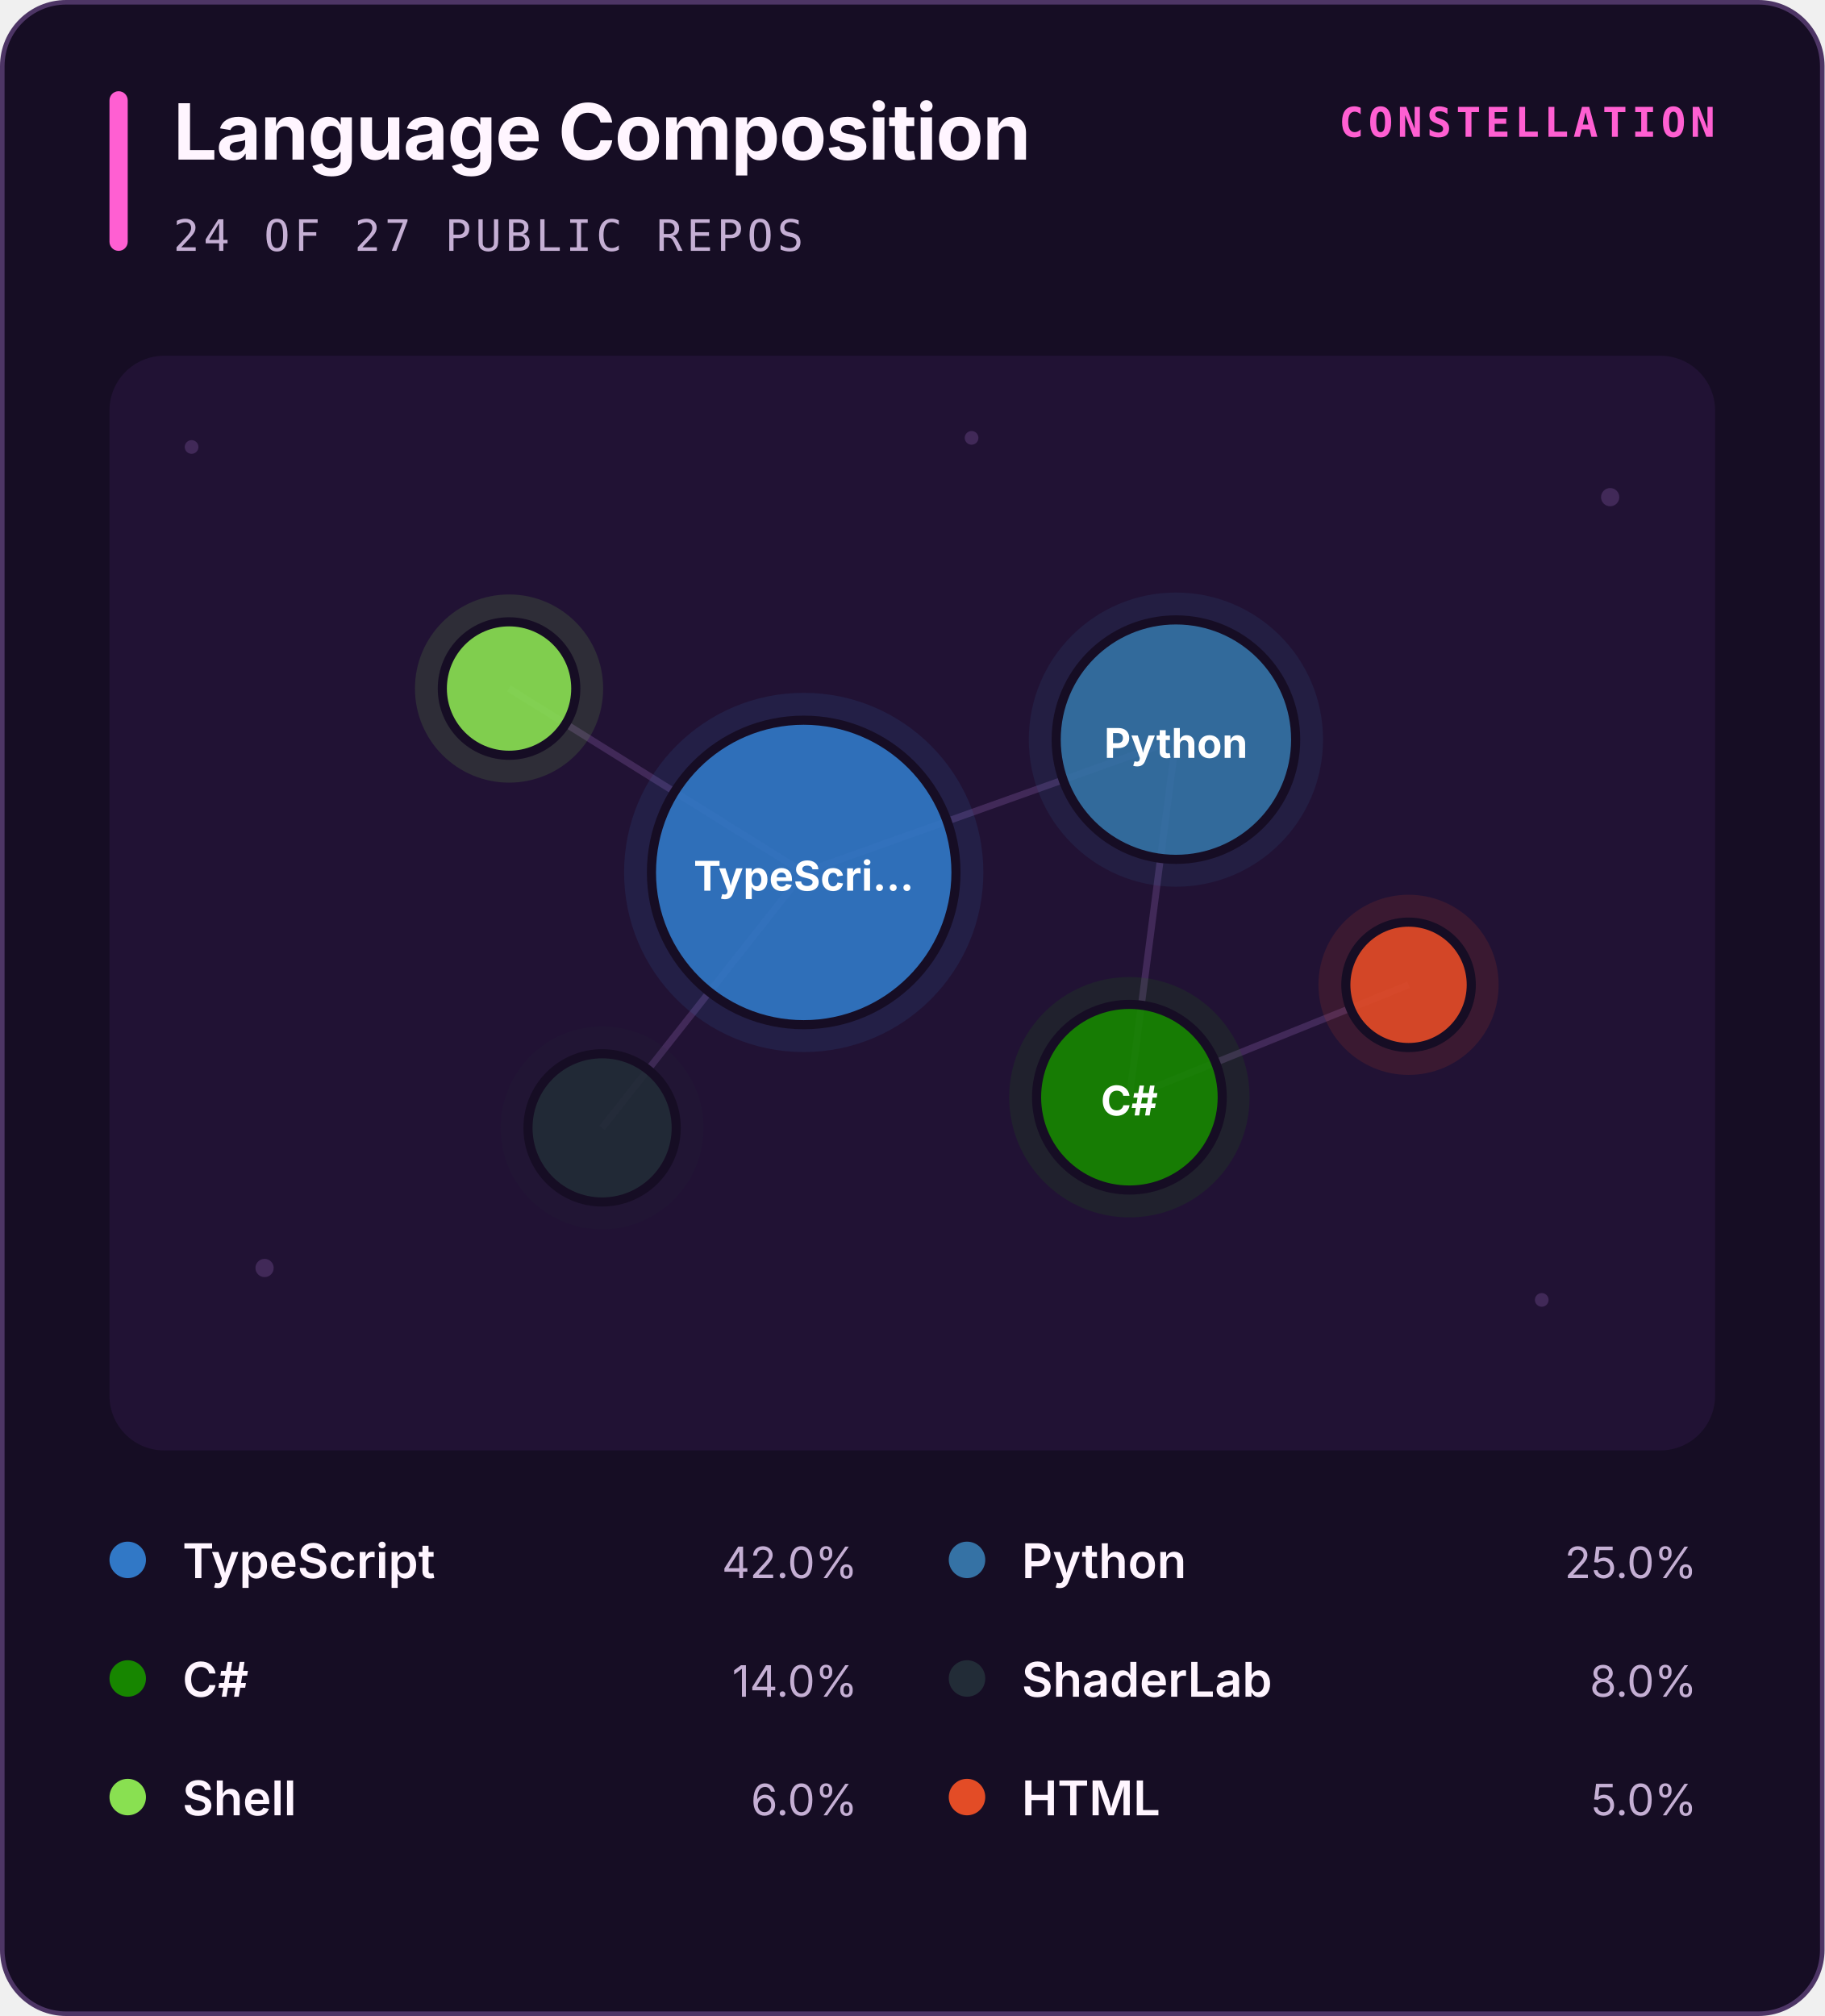
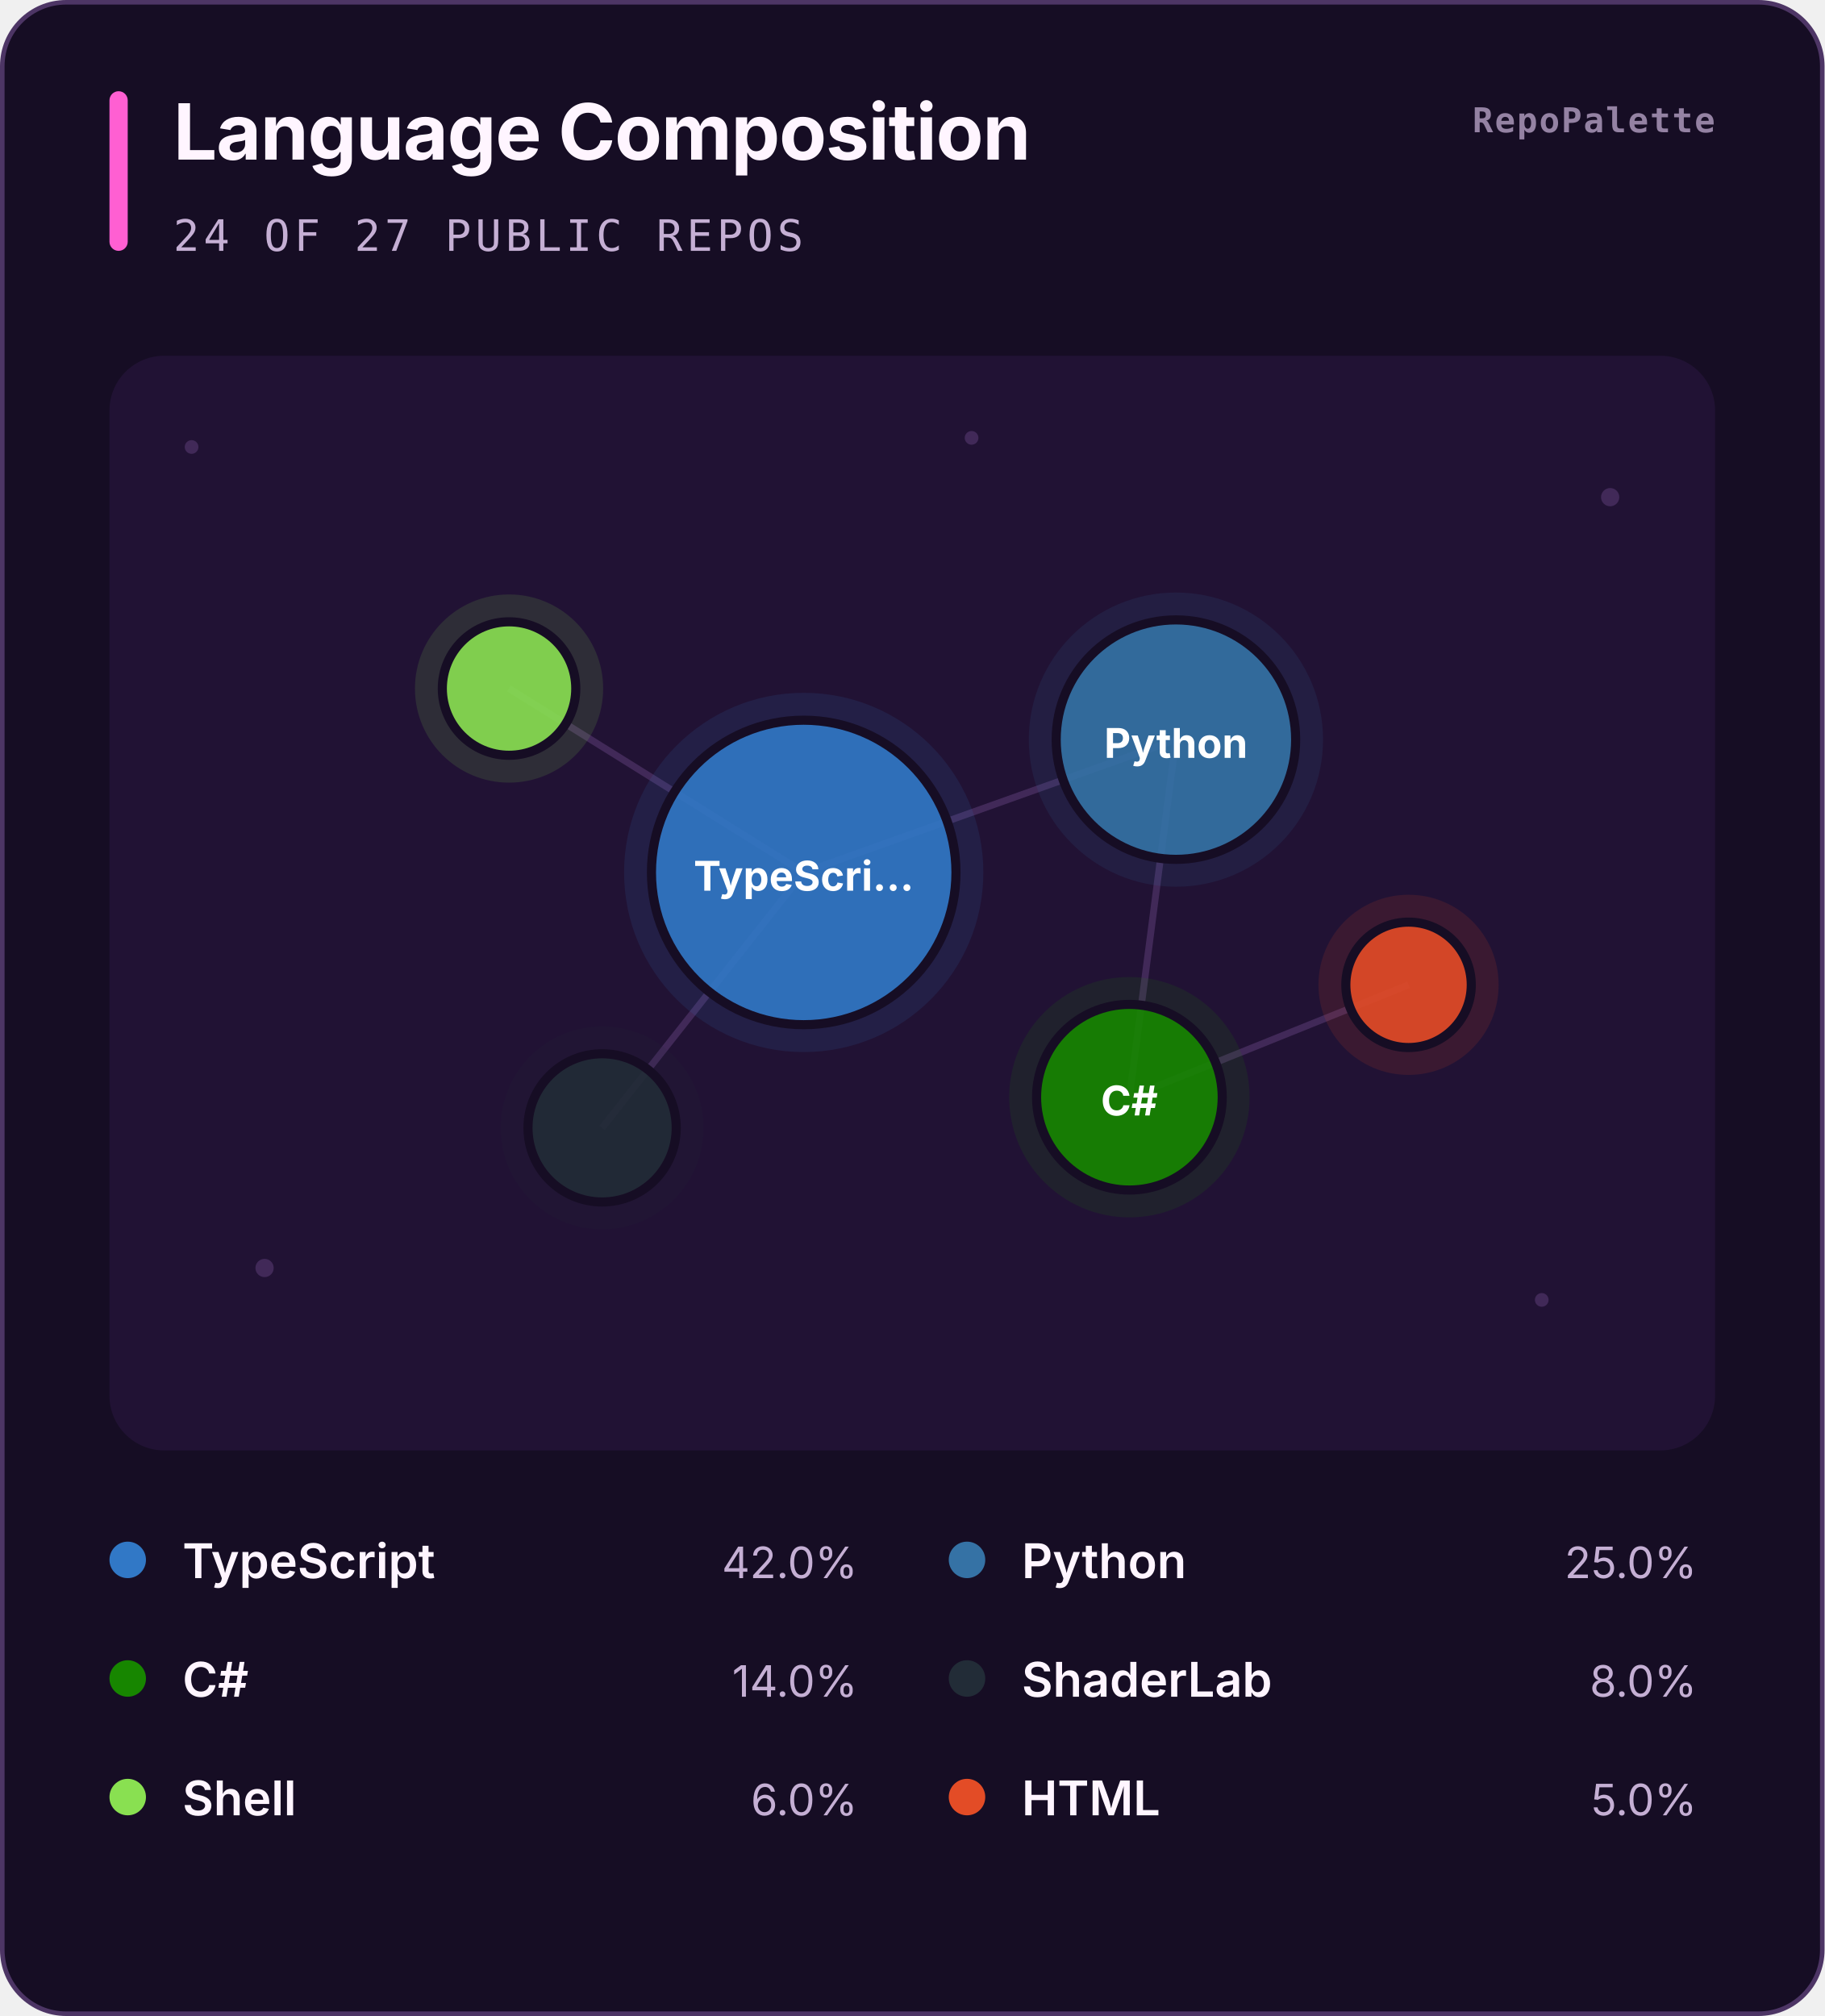
<svg xmlns="http://www.w3.org/2000/svg" role="img" aria-labelledby="title description" data-style="constellation" data-theme="neon" width="400" height="442" viewBox="0 0 400 442">
  <style>
    text { font-family: -apple-system, BlinkMacSystemFont, Segoe UI, sans-serif; }
    .title { fill: #fff5ff; font-size: 17px; font-weight: 700; letter-spacing: -0.2px; }
-     .meta, .style-tag, .rank, .metric-label { font-family: ui-monospace, SFMono-Regular, Consolas, monospace; }
+     .meta, .brand-watermark, .rank, .metric-label { font-family: ui-monospace, SFMono-Regular, Consolas, monospace; }
    .meta { fill: #c5afd4; font-size: 9.5px; letter-spacing: 0.9px; }
-     .style-tag { fill: #ff5fd2; font-size: 9px; font-weight: 700; letter-spacing: 1px; }
+     .brand-watermark { fill: #c5afd4; font-size: 7.5px; font-weight: 600; letter-spacing: 0.35px; opacity: 0.72; }
    .label { fill: #fff5ff; font-size: 12px; font-weight: 650; }
    .value { fill: #c5afd4; font-size: 11px; font-variant-numeric: tabular-nums; }
    .rank { fill: #ff5fd2; font-size: 9px; font-weight: 700; }
    .metric { fill: #fff5ff; font-size: 27px; font-weight: 750; font-variant-numeric: tabular-nums; }
    .metric-label { fill: #c5afd4; font-size: 7px; letter-spacing: 0.7px; }
    .legend-rank { fill: #c5afd4; font-family: ui-monospace, SFMono-Regular, Consolas, monospace; font-size: 8px; font-weight: 700; }
    .legend-label { fill: #fff5ff; font-size: 10.5px; font-weight: 600; }
    .legend-value { fill: #c5afd4; font-size: 9.5px; font-variant-numeric: tabular-nums; }
    .axis-note { fill: #c5afd4; font-family: ui-monospace, SFMono-Regular, Consolas, monospace; font-size: 9.5px; letter-spacing: 0.6px; }
    .part-label { font-size: 11px; font-weight: 700; }
    .part-rank { font-family: ui-monospace, SFMono-Regular, Consolas, monospace; font-size: 9px; font-weight: 800; }
    .part-value { font-family: ui-monospace, SFMono-Regular, Consolas, monospace; font-size: 10px; font-variant-numeric: tabular-nums; }
    .center-label { fill: #fff5ff; font-size: 12px; font-weight: 700; }
    .center-value { fill: #c5afd4; font-family: ui-monospace, SFMono-Regular, Consolas, monospace; font-size: 9px; }
    .node-label { font-size: 9px; font-weight: 750; }
    .empty { fill: #c5afd4; font-size: 11px; }
  </style>
  <rect class="card" x="0.5" y="0.5" width="399" height="441" rx="14" fill="#160d24" stroke="#4d3565" />
  <rect x="24" y="20" width="4" height="35" rx="2" fill="#ff5fd2" />
  <text class="title" x="38" y="35">Language Composition</text>
  <text class="meta" x="38" y="55">24 OF 27 PUBLIC REPOS</text>
-   <text class="style-tag" text-anchor="end" x="376" y="30">CONSTELLATION</text>
+   <text class="brand-watermark" data-role="brand-watermark" text-anchor="end" x="376" y="29" aria-hidden="true">RepoPalette</text>
  <rect x="24" y="78" width="352" height="240" rx="12" fill="#211234" />
  <circle cx="42" cy="98" r="1.5" fill="#412958" />
  <circle cx="353" cy="109" r="2" fill="#412958" />
  <circle cx="338" cy="285" r="1.5" fill="#412958" />
  <circle cx="58" cy="278" r="2" fill="#412958" />
  <circle cx="213" cy="96" r="1.5" fill="#412958" />
  <line x1="257.8" y1="162.16" x2="176.2" y2="191.28" stroke="#412958" stroke-width="1.5" />
  <line x1="247.6" y1="240.56" x2="257.8" y2="162.16" stroke="#412958" stroke-width="1.5" />
  <line x1="132" y1="247.28" x2="176.2" y2="191.28" stroke="#412958" stroke-width="1.5" />
  <line x1="111.6" y1="150.96" x2="176.2" y2="191.28" stroke="#412958" stroke-width="1.5" />
  <line x1="308.8" y1="215.92" x2="247.6" y2="240.56" stroke="#412958" stroke-width="1.5" />
  <circle cx="176.2" cy="191.28" r="39.38" fill="#3178C6" fill-opacity="0.13" />
  <circle data-role="constellation-node" data-share="42" cx="176.2" cy="191.28" r="33.38" fill="#3178C6" fill-opacity="0.9" stroke="#160d24" stroke-width="2" />
  <text class="node-label" text-anchor="middle" x="176.2" y="195.28" fill="#ffffff">TypeScri…</text>
  <circle cx="257.8" cy="162.16" r="32.25" fill="#3572A5" fill-opacity="0.13" />
  <circle data-role="constellation-node" data-share="25" cx="257.8" cy="162.16" r="26.25" fill="#3572A5" fill-opacity="0.9" stroke="#160d24" stroke-width="2" />
  <text class="node-label" text-anchor="middle" x="257.8" y="166.16" fill="#ffffff">Python</text>
  <circle cx="247.6" cy="240.56" r="26.35" fill="#178600" fill-opacity="0.13" />
  <circle data-role="constellation-node" data-share="14" cx="247.6" cy="240.56" r="20.35" fill="#178600" fill-opacity="0.9" stroke="#160d24" stroke-width="2" />
  <text class="node-label" text-anchor="middle" x="247.6" y="244.56" fill="#ffffff">C#</text>
  <circle cx="132" cy="247.28" r="22.25" fill="#222C37" fill-opacity="0.13" />
  <circle data-role="constellation-node" data-share="8" cx="132" cy="247.28" r="16.25" fill="#222C37" fill-opacity="0.9" stroke="#160d24" stroke-width="2" />
  <circle cx="111.6" cy="150.96" r="20.63" fill="#89E051" fill-opacity="0.13" />
  <circle data-role="constellation-node" data-share="6" cx="111.6" cy="150.96" r="14.63" fill="#89E051" fill-opacity="0.9" stroke="#160d24" stroke-width="2" />
  <circle cx="308.8" cy="215.92" r="19.75" fill="#E34C26" fill-opacity="0.13" />
  <circle data-role="constellation-node" data-share="5" cx="308.8" cy="215.92" r="13.75" fill="#E34C26" fill-opacity="0.9" stroke="#160d24" stroke-width="2" />
  <g data-role="legend" data-columns="2">
    <circle cx="28" cy="342" r="4" fill="#3178C6" />
    <text class="legend-label" x="40" y="346">TypeScript</text>
    <text class="legend-value" text-anchor="end" x="188" y="346">42.0%</text>
    <circle cx="212" cy="342" r="4" fill="#3572A5" />
    <text class="legend-label" x="224" y="346">Python</text>
    <text class="legend-value" text-anchor="end" x="372" y="346">25.0%</text>
    <circle cx="28" cy="368" r="4" fill="#178600" />
    <text class="legend-label" x="40" y="372">C#</text>
    <text class="legend-value" text-anchor="end" x="188" y="372">14.0%</text>
    <circle cx="212" cy="368" r="4" fill="#222C37" />
    <text class="legend-label" x="224" y="372">ShaderLab</text>
    <text class="legend-value" text-anchor="end" x="372" y="372">8.0%</text>
    <circle cx="28" cy="394" r="4" fill="#89E051" />
    <text class="legend-label" x="40" y="398">Shell</text>
    <text class="legend-value" text-anchor="end" x="188" y="398">6.0%</text>
    <circle cx="212" cy="394" r="4" fill="#E34C26" />
    <text class="legend-label" x="224" y="398">HTML</text>
    <text class="legend-value" text-anchor="end" x="372" y="398">5.0%</text>
  </g>
</svg>
